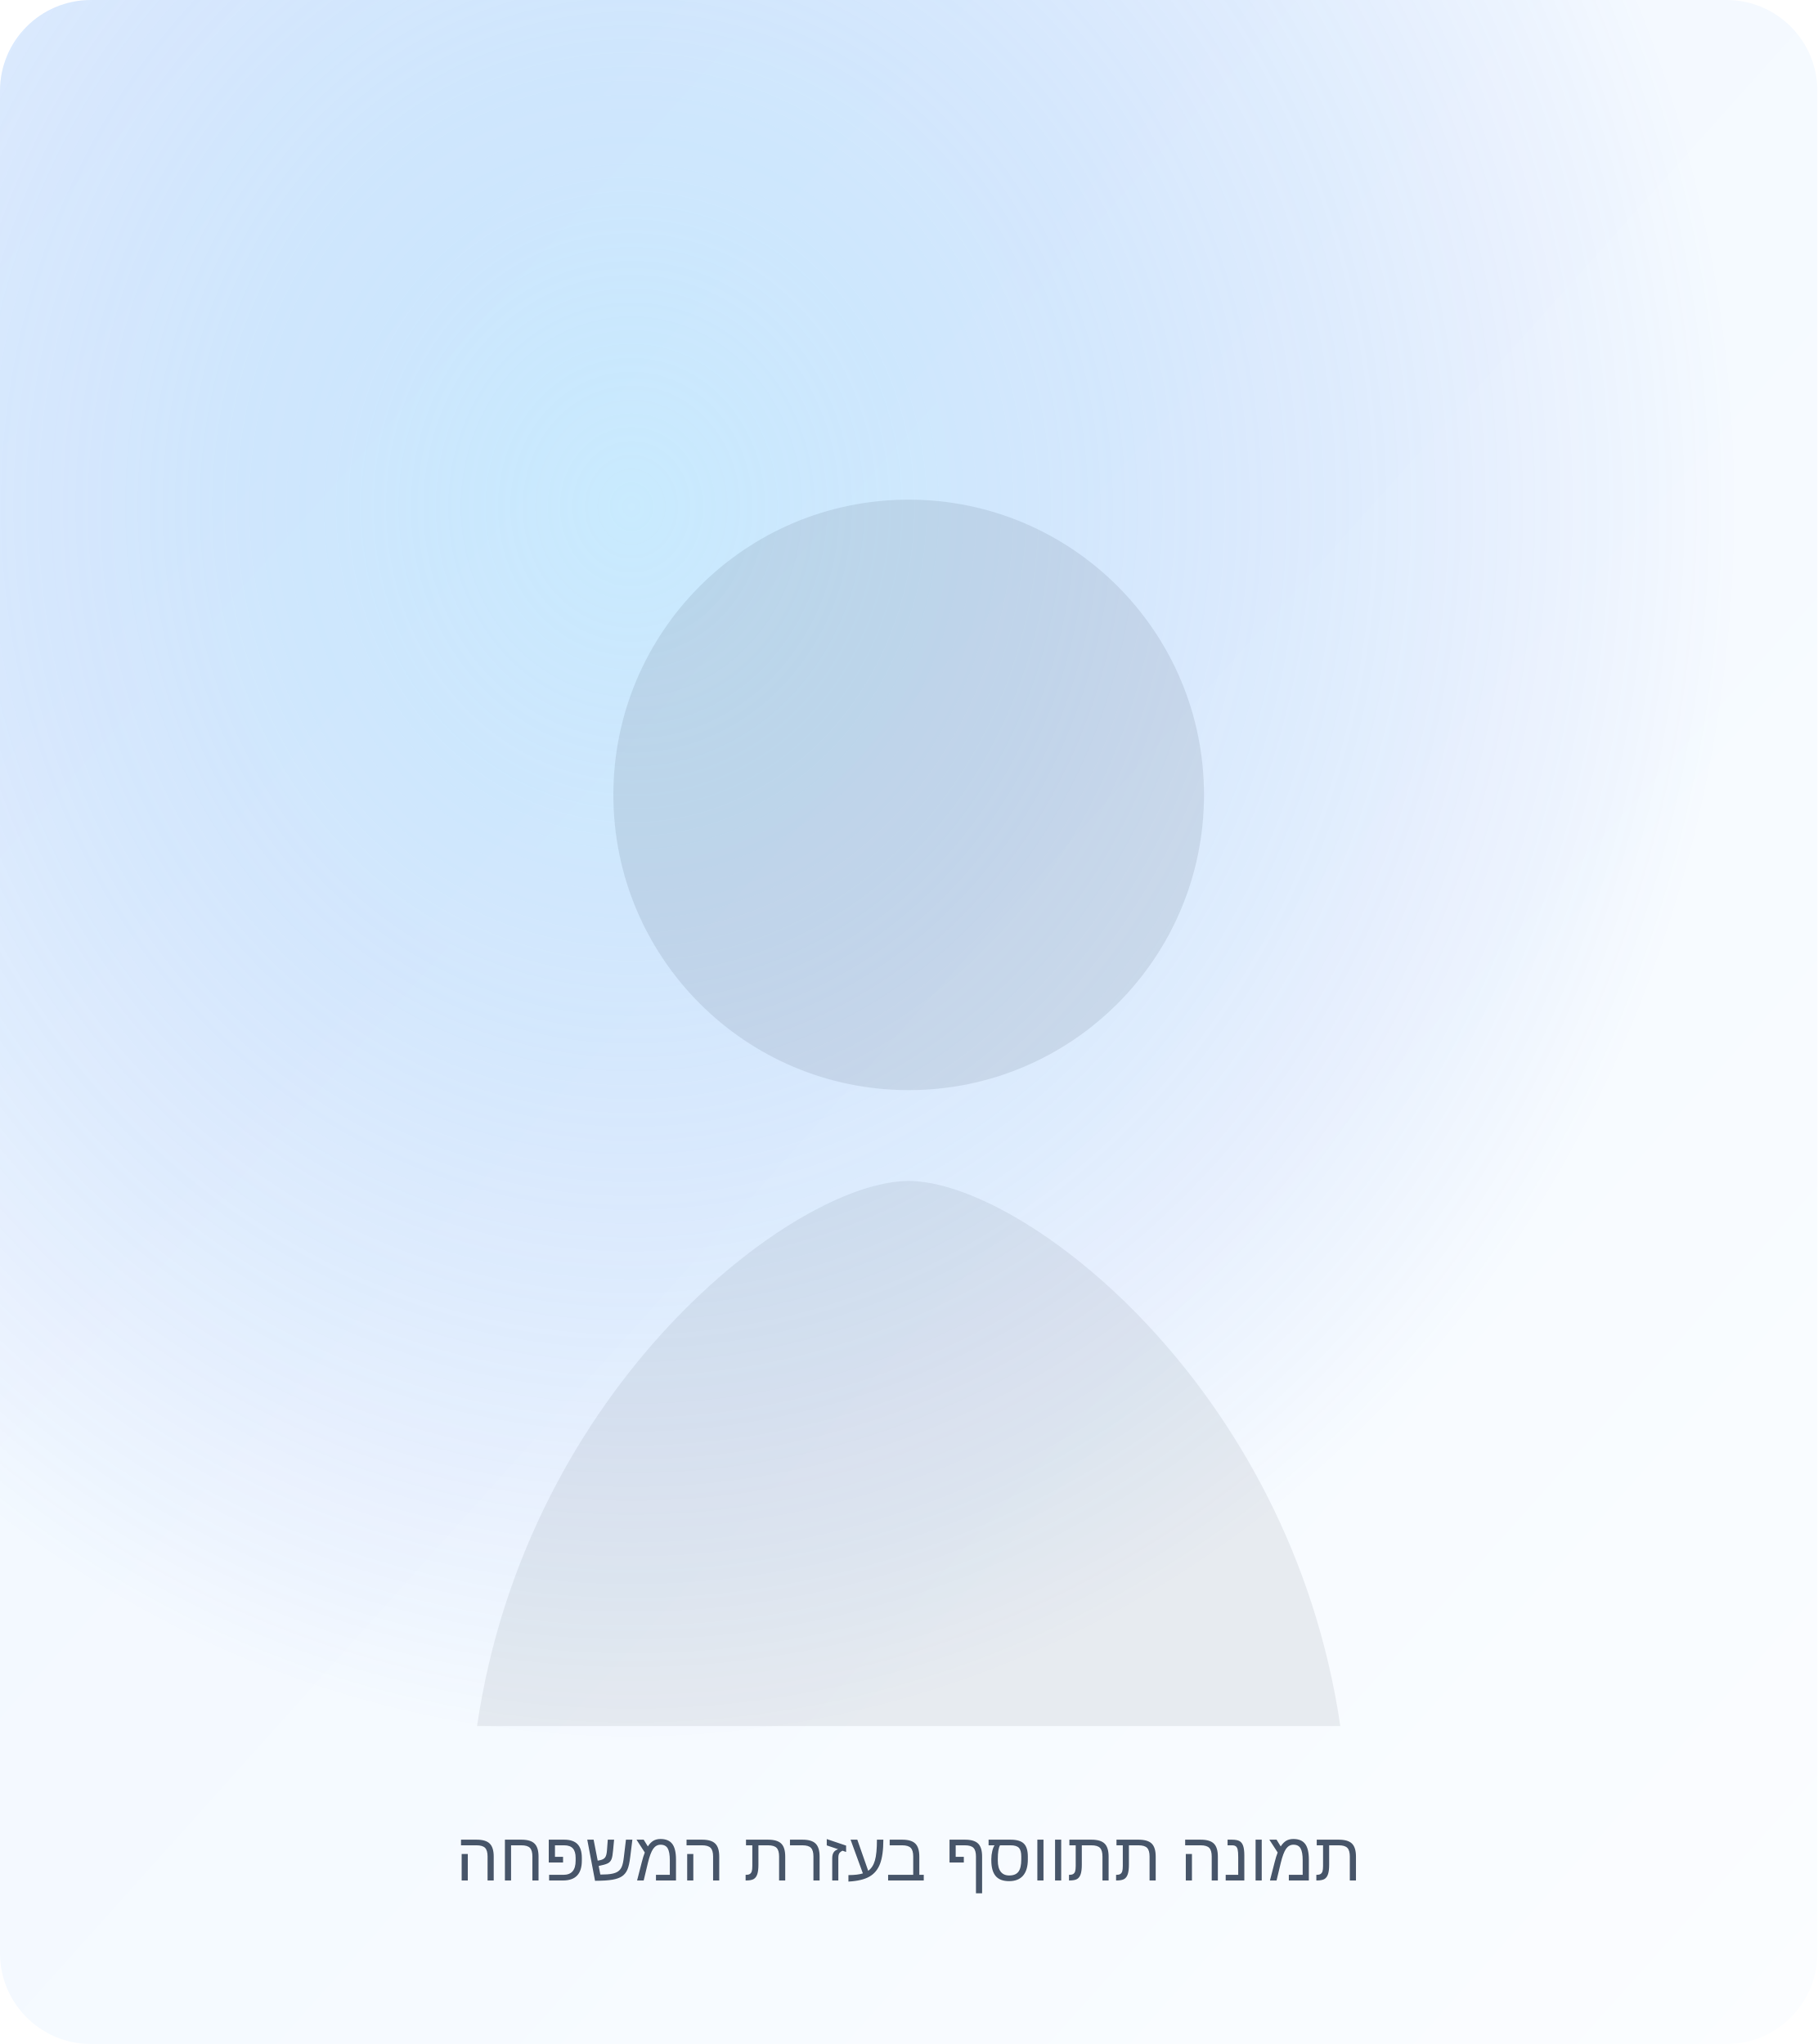
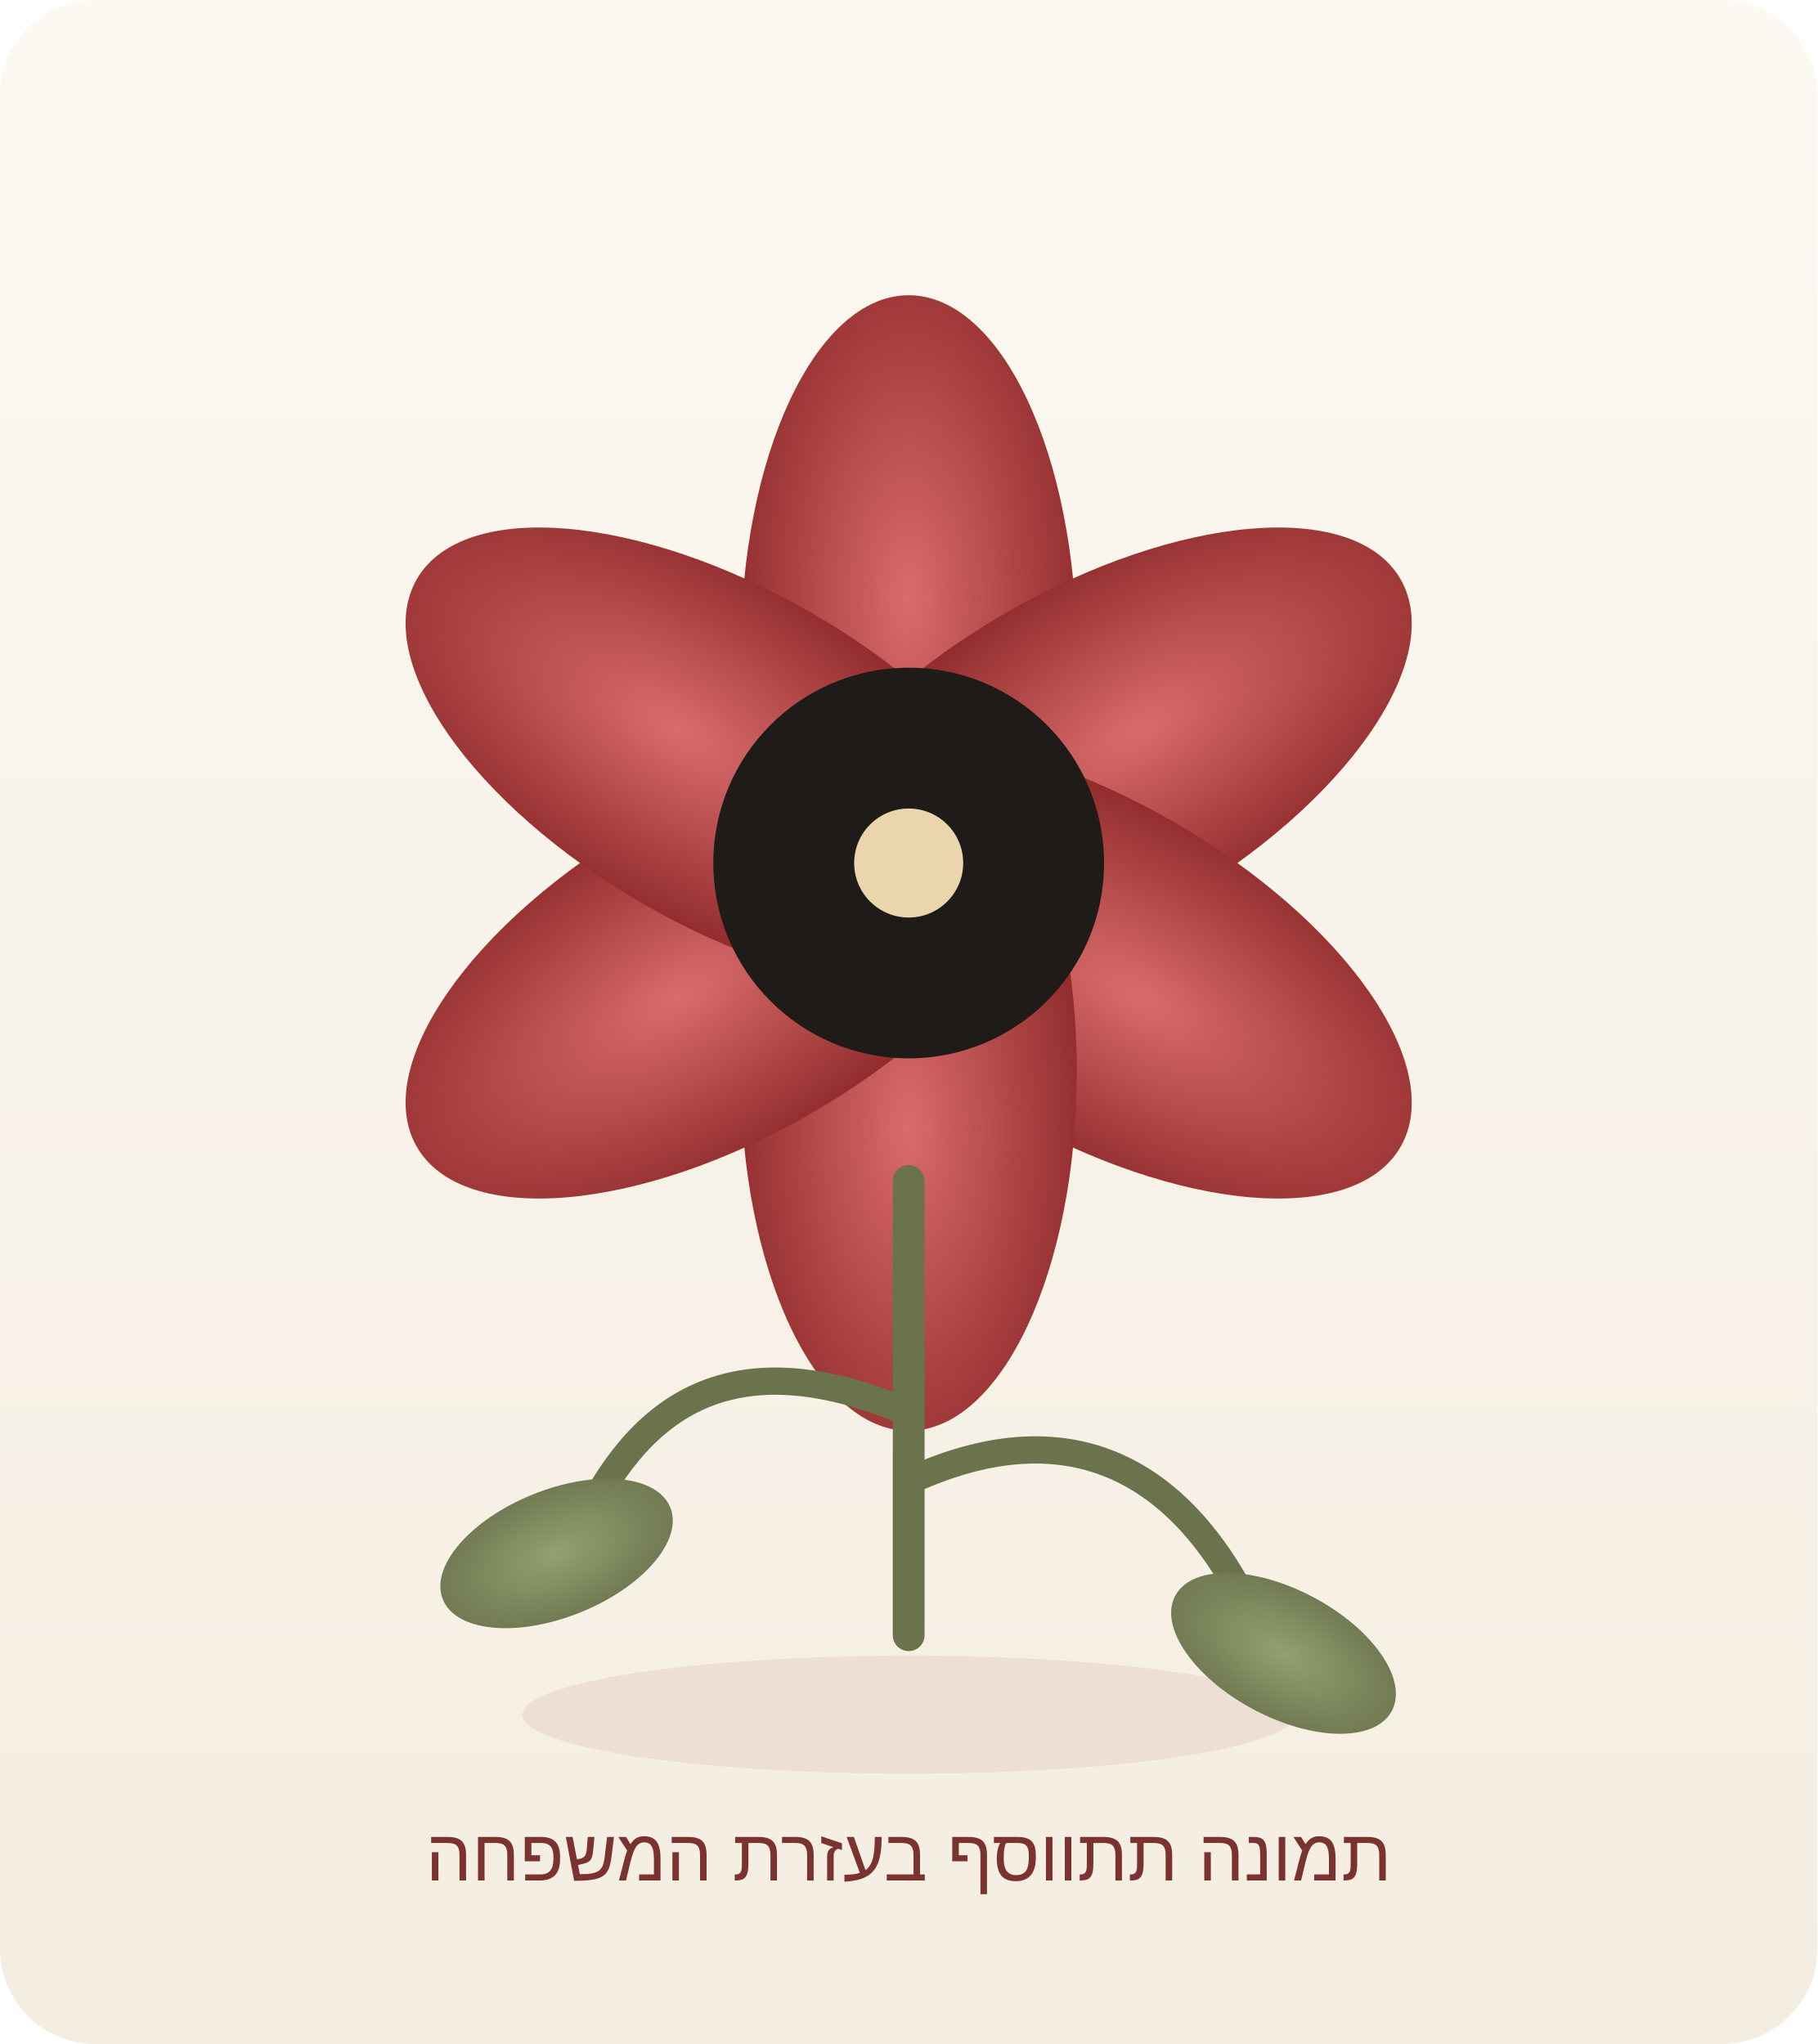
- <svg xmlns="http://www.w3.org/2000/svg" width="800" height="900" viewBox="0 0 800 900">
+ <svg xmlns="http://www.w3.org/2000/svg" width="800" height="900" viewBox="0 0 800 900" role="img" aria-label="כלנית לזיכרון">
  <defs>
-     <linearGradient id="bg" x1="0" y1="0" x2="1" y2="1">
-       <stop offset="0" stop-color="#eef6ff" />
-       <stop offset="1" stop-color="#fbfdff" />
+     <linearGradient id="bg" x1="0" y1="0" x2="0" y2="1">
+       <stop offset="0" stop-color="#fcf9f2" />
+       <stop offset="1" stop-color="#f4ede1" />
    </linearGradient>
-     <radialGradient id="halo" cx="35%" cy="25%" r="60%">
-       <stop offset="0" stop-color="#7dd3fc" stop-opacity="0.35" />
-       <stop offset="1" stop-color="#2563eb" stop-opacity="0" />
+     <radialGradient id="petal" cx="50%" cy="42%" r="58%">
+       <stop offset="0" stop-color="#d96b6b" />
+       <stop offset="1" stop-color="#8b2626" />
+     </radialGradient>
+     <radialGradient id="leaf" cx="50%" cy="50%" r="60%">
+       <stop offset="0" stop-color="#93a06f" />
+       <stop offset="1" stop-color="#6b734d" />
    </radialGradient>
  </defs>
-   <rect width="800" height="900" rx="40" fill="url(#bg)" />
-   <rect width="800" height="900" rx="40" fill="url(#halo)" />
-   <g transform="translate(0,40)" opacity="0.9">
-     <circle cx="400" cy="310" r="130" fill="#0f172a" opacity="0.10" />
-     <path d="M210 720c22-150 140-240 190-240s168 90 190 240" fill="#0f172a" opacity="0.08" />
+   <rect width="800" height="900" rx="42" fill="url(#bg)" />
+   <ellipse cx="400" cy="755" rx="170" ry="26" fill="#8b2626" opacity="0.08" />
+   <g transform="translate(400 380)">
+     <ellipse rx="74" ry="158" fill="url(#petal)" transform="rotate(0) translate(0 -92)" />
+     <ellipse rx="74" ry="158" fill="url(#petal)" transform="rotate(60) translate(0 -92)" />
+     <ellipse rx="74" ry="158" fill="url(#petal)" transform="rotate(120) translate(0 -92)" />
+     <ellipse rx="74" ry="158" fill="url(#petal)" transform="rotate(180) translate(0 -92)" />
+     <ellipse rx="74" ry="158" fill="url(#petal)" transform="rotate(240) translate(0 -92)" />
+     <ellipse rx="74" ry="158" fill="url(#petal)" transform="rotate(300) translate(0 -92)" />
+     <circle r="86" fill="#1f1b18" />
+     <circle r="24" fill="#f5deb3" opacity="0.95" />
  </g>
-   <text x="50%" y="92%" text-anchor="middle" font-family="Assistant, Arial" font-size="30" fill="#475569">תמונה תתווסף בעזרת המשפחה</text>
+   <path d="M400 520 L400 720" stroke="#6b734d" stroke-width="14" stroke-linecap="round" />
+   <path d="M395 620 C320 590 280 620 255 675" fill="none" stroke="#6b734d" stroke-width="12" stroke-linecap="round" />
+   <path d="M405 650 C475 620 525 650 555 720" fill="none" stroke="#6b734d" stroke-width="12" stroke-linecap="round" />
+   <ellipse cx="245" cy="684" rx="54" ry="28" fill="url(#leaf)" transform="rotate(-22 245 684)" />
+   <ellipse cx="565" cy="728" rx="54" ry="28" fill="url(#leaf)" transform="rotate(28 565 728)" />
+   <text x="50%" y="92%" text-anchor="middle" font-family="Assistant, Arial" font-size="32" fill="#7a332f">תמונה תתווסף בעזרת המשפחה</text>
</svg>
